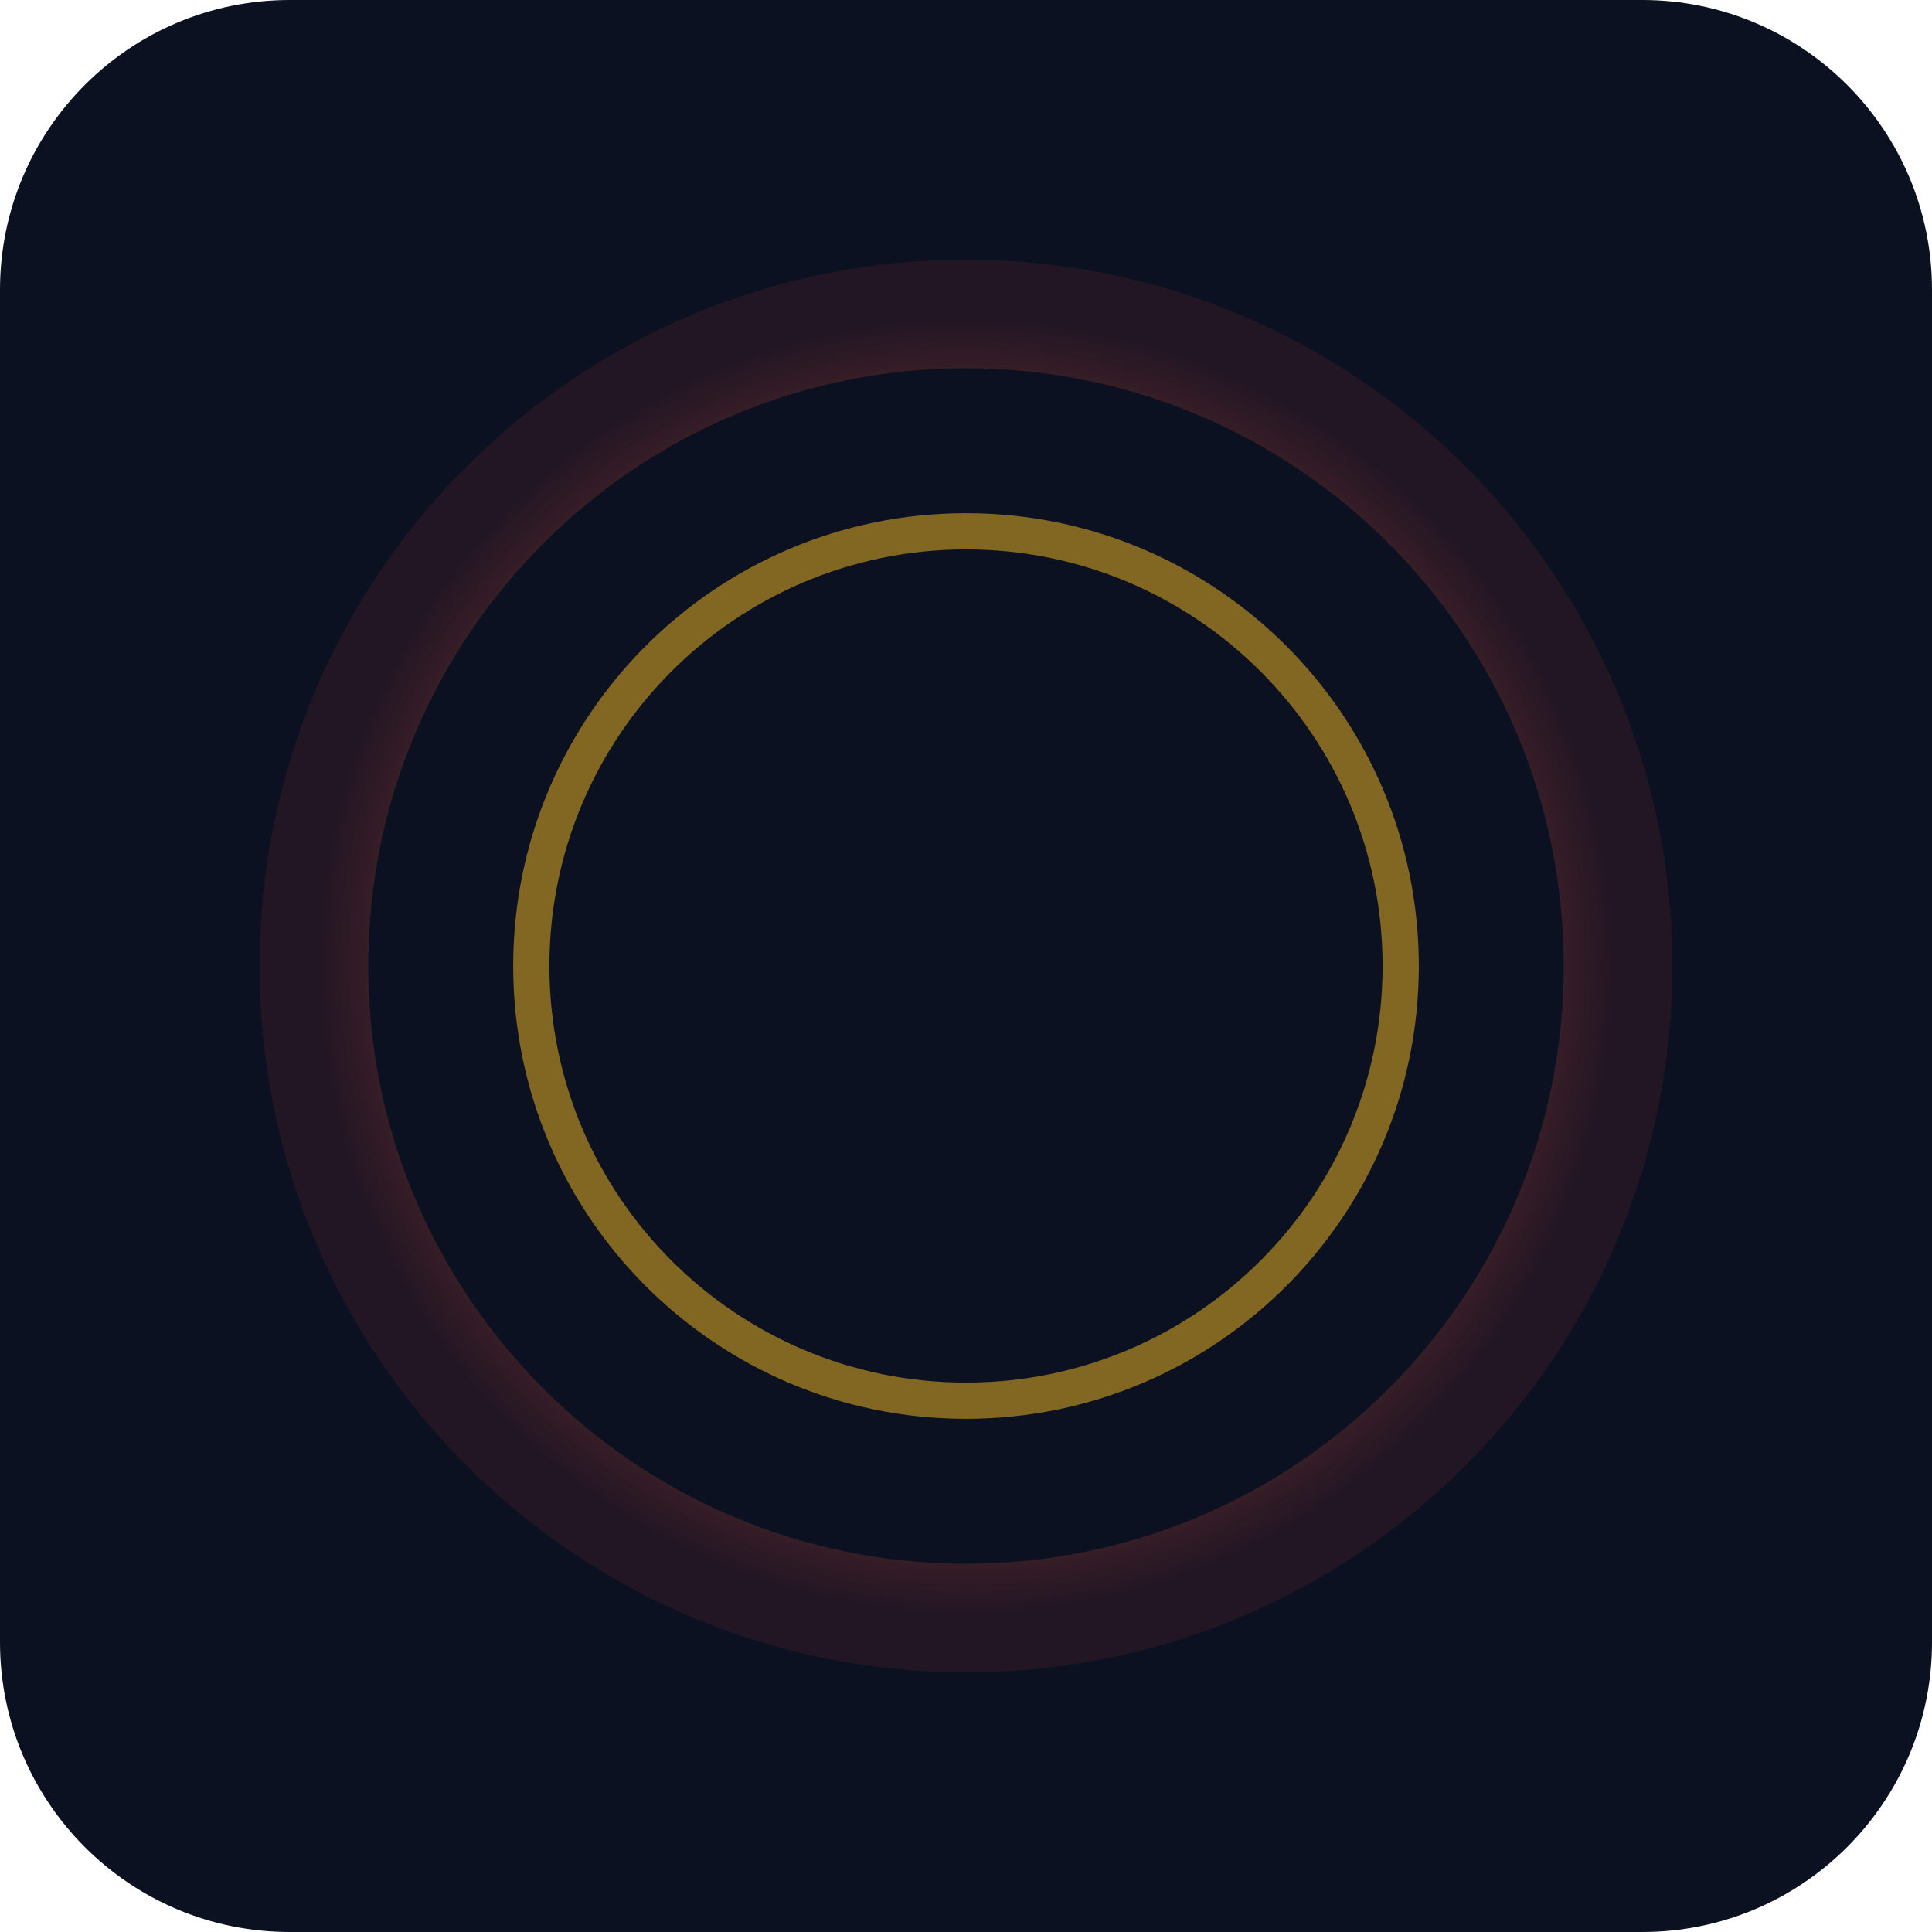
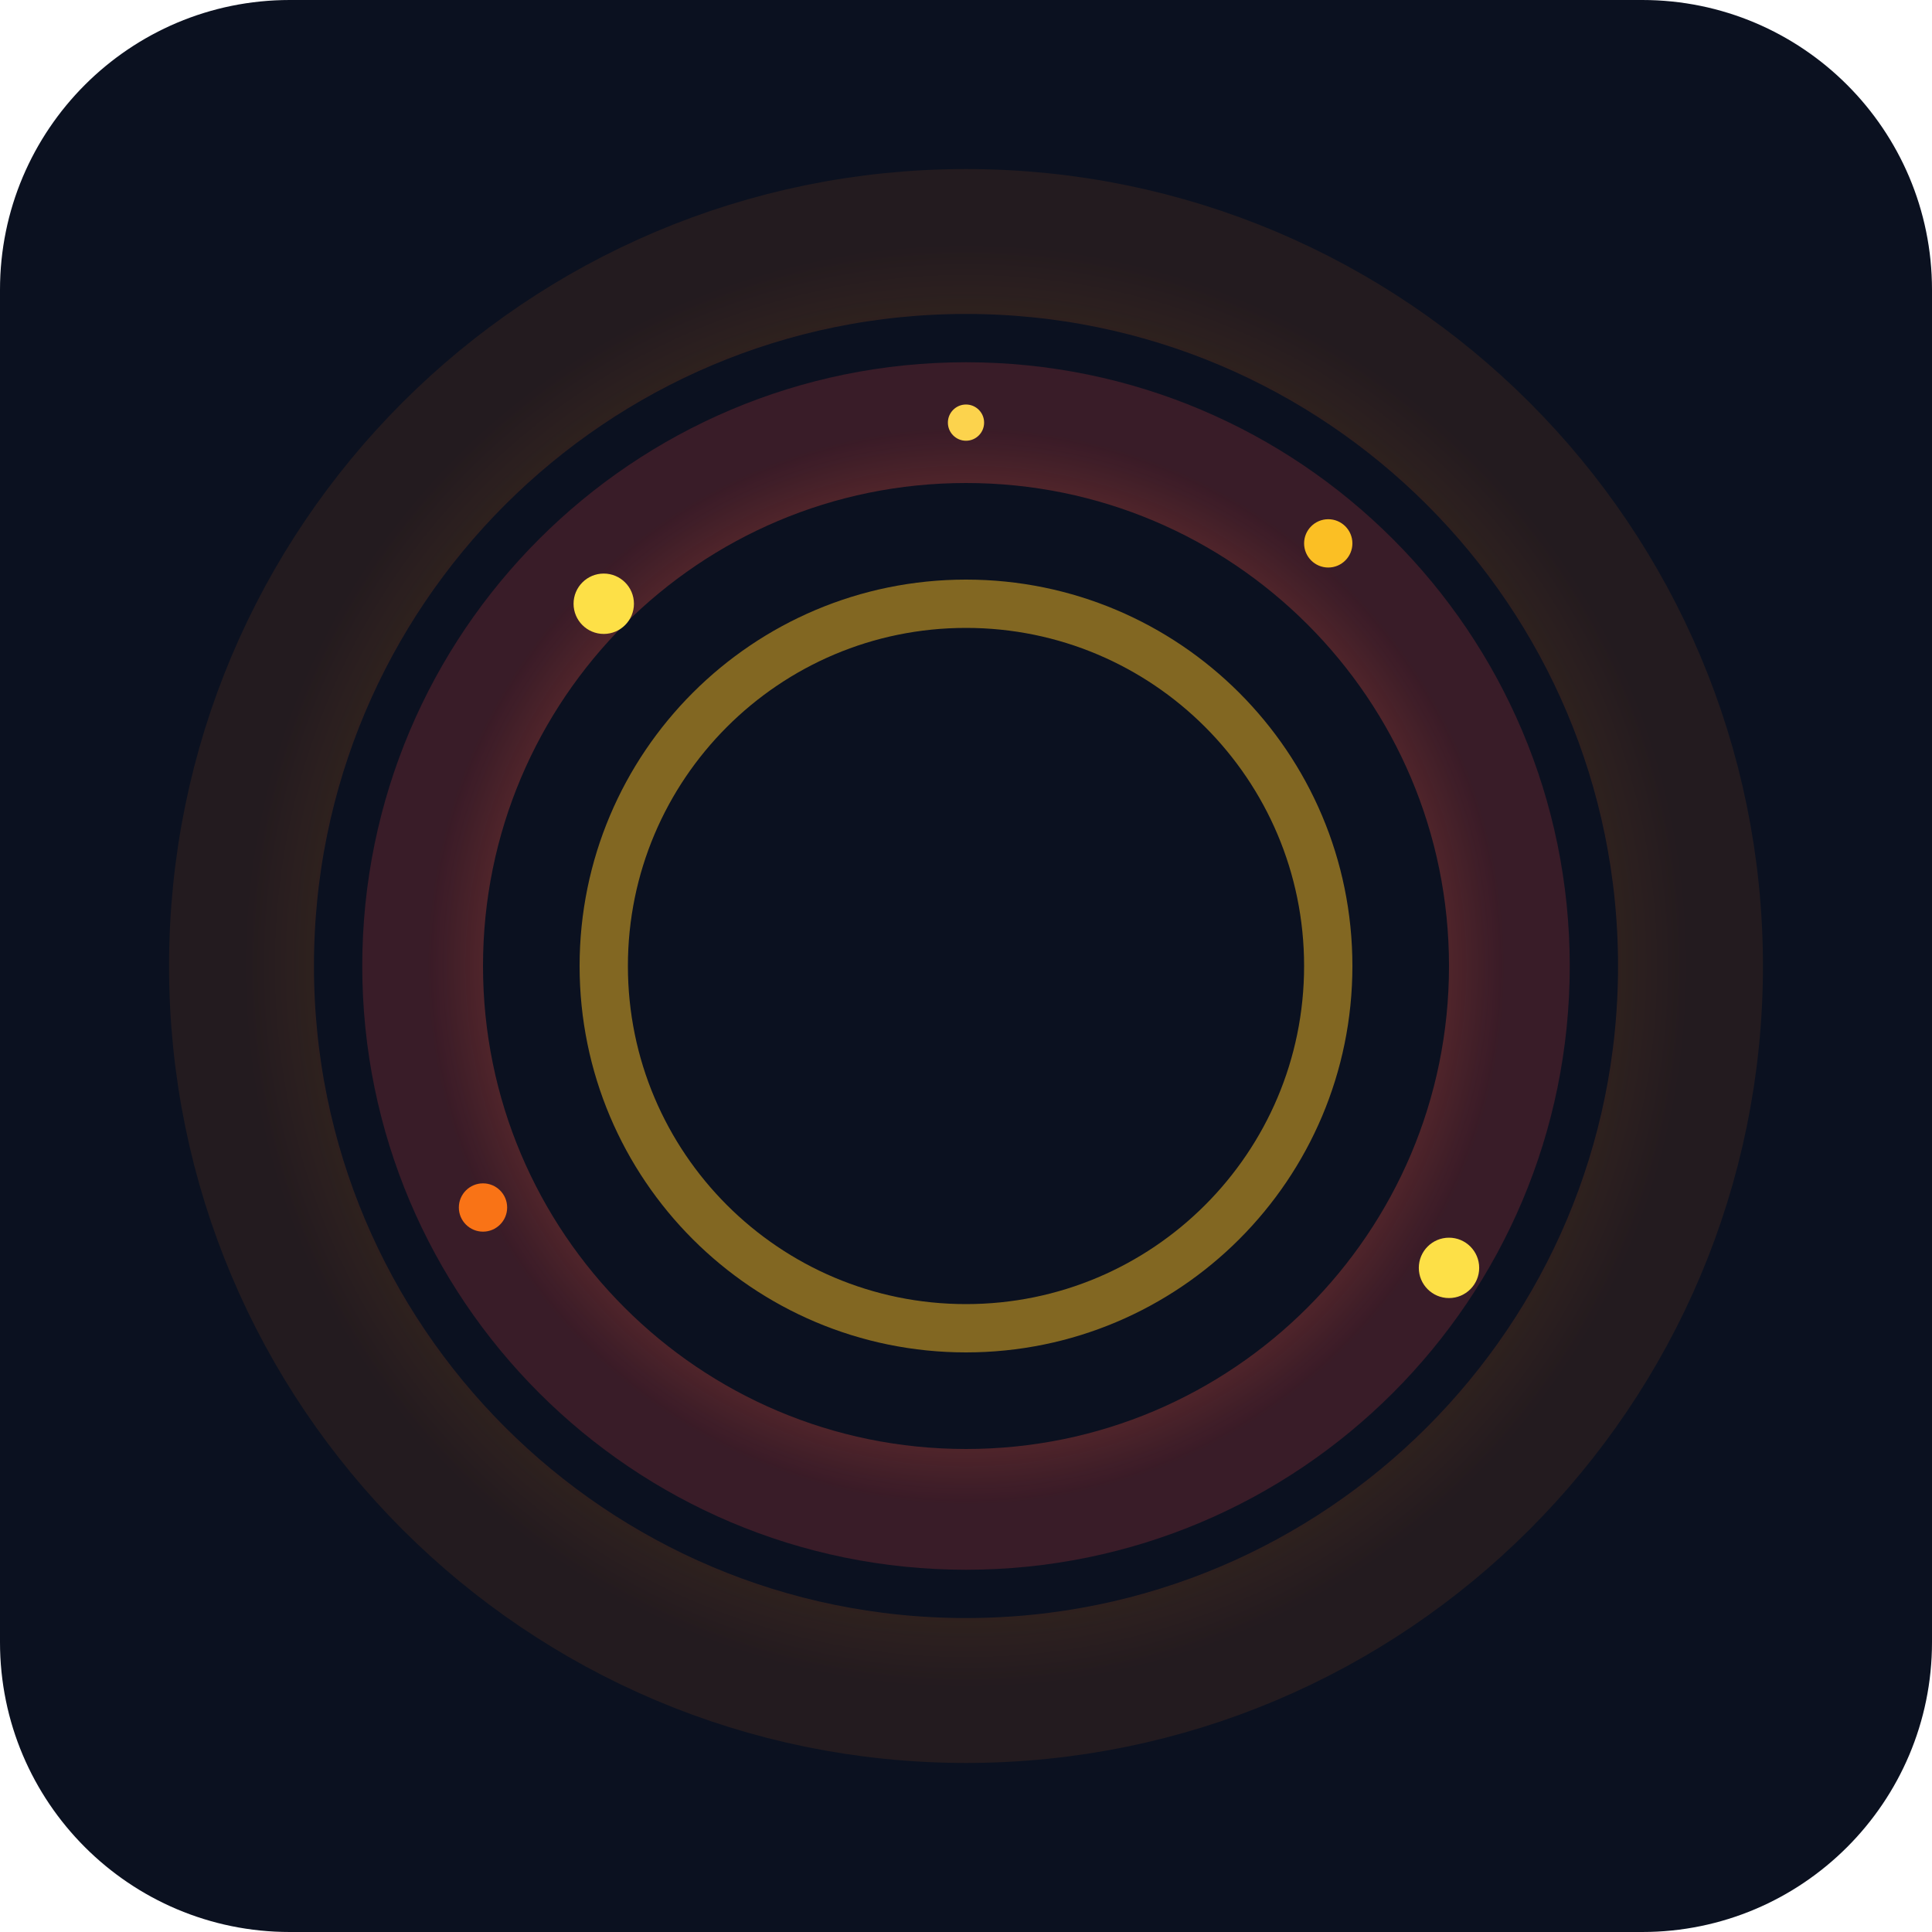
<svg xmlns="http://www.w3.org/2000/svg" viewBox="0 0 320 320" role="img" aria-label="Ember Halo">
  <rect width="320" height="320" rx="48" fill="#0b1120" />
  <defs>
-     <radialGradient id="ember" cx="50%" cy="50%" r="50%">
-       <stop offset="0%" stop-color="#fde047" stop-opacity="0.9" />
-       <stop offset="55%" stop-color="#fb923c" stop-opacity="0.6" />
-       <stop offset="100%" stop-color="#ef4444" stop-opacity="0.1" />
+     <radialGradient id="emberCore" cx="50%" cy="50%" r="50%">
+       <stop offset="0%" stop-color="#fde047" stop-opacity="0.95" />
+       <stop offset="45%" stop-color="#fb923c" stop-opacity="0.7" />
+       <stop offset="100%" stop-color="#ef4444" stop-opacity="0.2" />
+     </radialGradient>
+     <radialGradient id="emberOuter" cx="50%" cy="50%" r="50%">
+       <stop offset="0%" stop-color="#fbbf24" stop-opacity="0.6" />
+       <stop offset="100%" stop-color="#f97316" stop-opacity="0.1" />
    </radialGradient>
  </defs>
-   <circle cx="160" cy="160" r="108" fill="none" stroke="url(#ember)" stroke-width="18" />
-   <circle cx="160" cy="160" r="72" fill="none" stroke="#fbbf24" stroke-opacity="0.5" stroke-width="6" />
+   <circle cx="160" cy="160" r="120" fill="none" stroke="url(#emberOuter)" stroke-width="24">
+     <animate attributeName="r" values="120;125;120" dur="3s" repeatCount="indefinite" />
+     <animate attributeName="opacity" values="0.6;1;0.6" dur="3s" repeatCount="indefinite" />
+   </circle>
+   <circle cx="160" cy="160" r="90" fill="none" stroke="url(#emberCore)" stroke-width="20">
+     <animate attributeName="r" values="90;95;90" dur="2s" repeatCount="indefinite" />
+     <animate attributeName="opacity" values="0.7;1;0.7" dur="2s" repeatCount="indefinite" />
+   </circle>
+   <circle cx="160" cy="160" r="60" fill="none" stroke="#fbbf24" stroke-opacity="0.5" stroke-width="8">
+     <animate attributeName="stroke-opacity" values="0.3;0.7;0.3" dur="2.5s" repeatCount="indefinite" />
+   </circle>
+   <circle cx="100" cy="100" r="5" fill="#fde047">
+     <animate attributeName="cy" values="100;85;100" dur="2s" repeatCount="indefinite" />
+     <animate attributeName="opacity" values="0.5;1;0.5" dur="2s" repeatCount="indefinite" />
+   </circle>
+   <circle cx="220" cy="90" r="4" fill="#fbbf24">
+     <animate attributeName="cy" values="90;75;90" dur="2.5s" repeatCount="indefinite" />
+     <animate attributeName="opacity" values="0.4;0.9;0.4" dur="2.5s" repeatCount="indefinite" />
+   </circle>
+   <circle cx="80" cy="200" r="4" fill="#f97316">
+     <animate attributeName="cy" values="200;185;200" dur="2.2s" repeatCount="indefinite" />
+     <animate attributeName="opacity" values="0.5;1;0.5" dur="2.2s" repeatCount="indefinite" />
+   </circle>
+   <circle cx="240" cy="210" r="5" fill="#fde047">
+     <animate attributeName="cy" values="210;195;210" dur="1.8s" repeatCount="indefinite" />
+     <animate attributeName="opacity" values="0.4;0.9;0.4" dur="1.8s" repeatCount="indefinite" />
+   </circle>
+   <circle cx="160" cy="70" r="3" fill="#fcd34d">
+     <animate attributeName="cy" values="70;55;70" dur="2.8s" repeatCount="indefinite" />
+     <animate attributeName="opacity" values="0.3;0.8;0.3" dur="2.8s" repeatCount="indefinite" />
+   </circle>
</svg>
